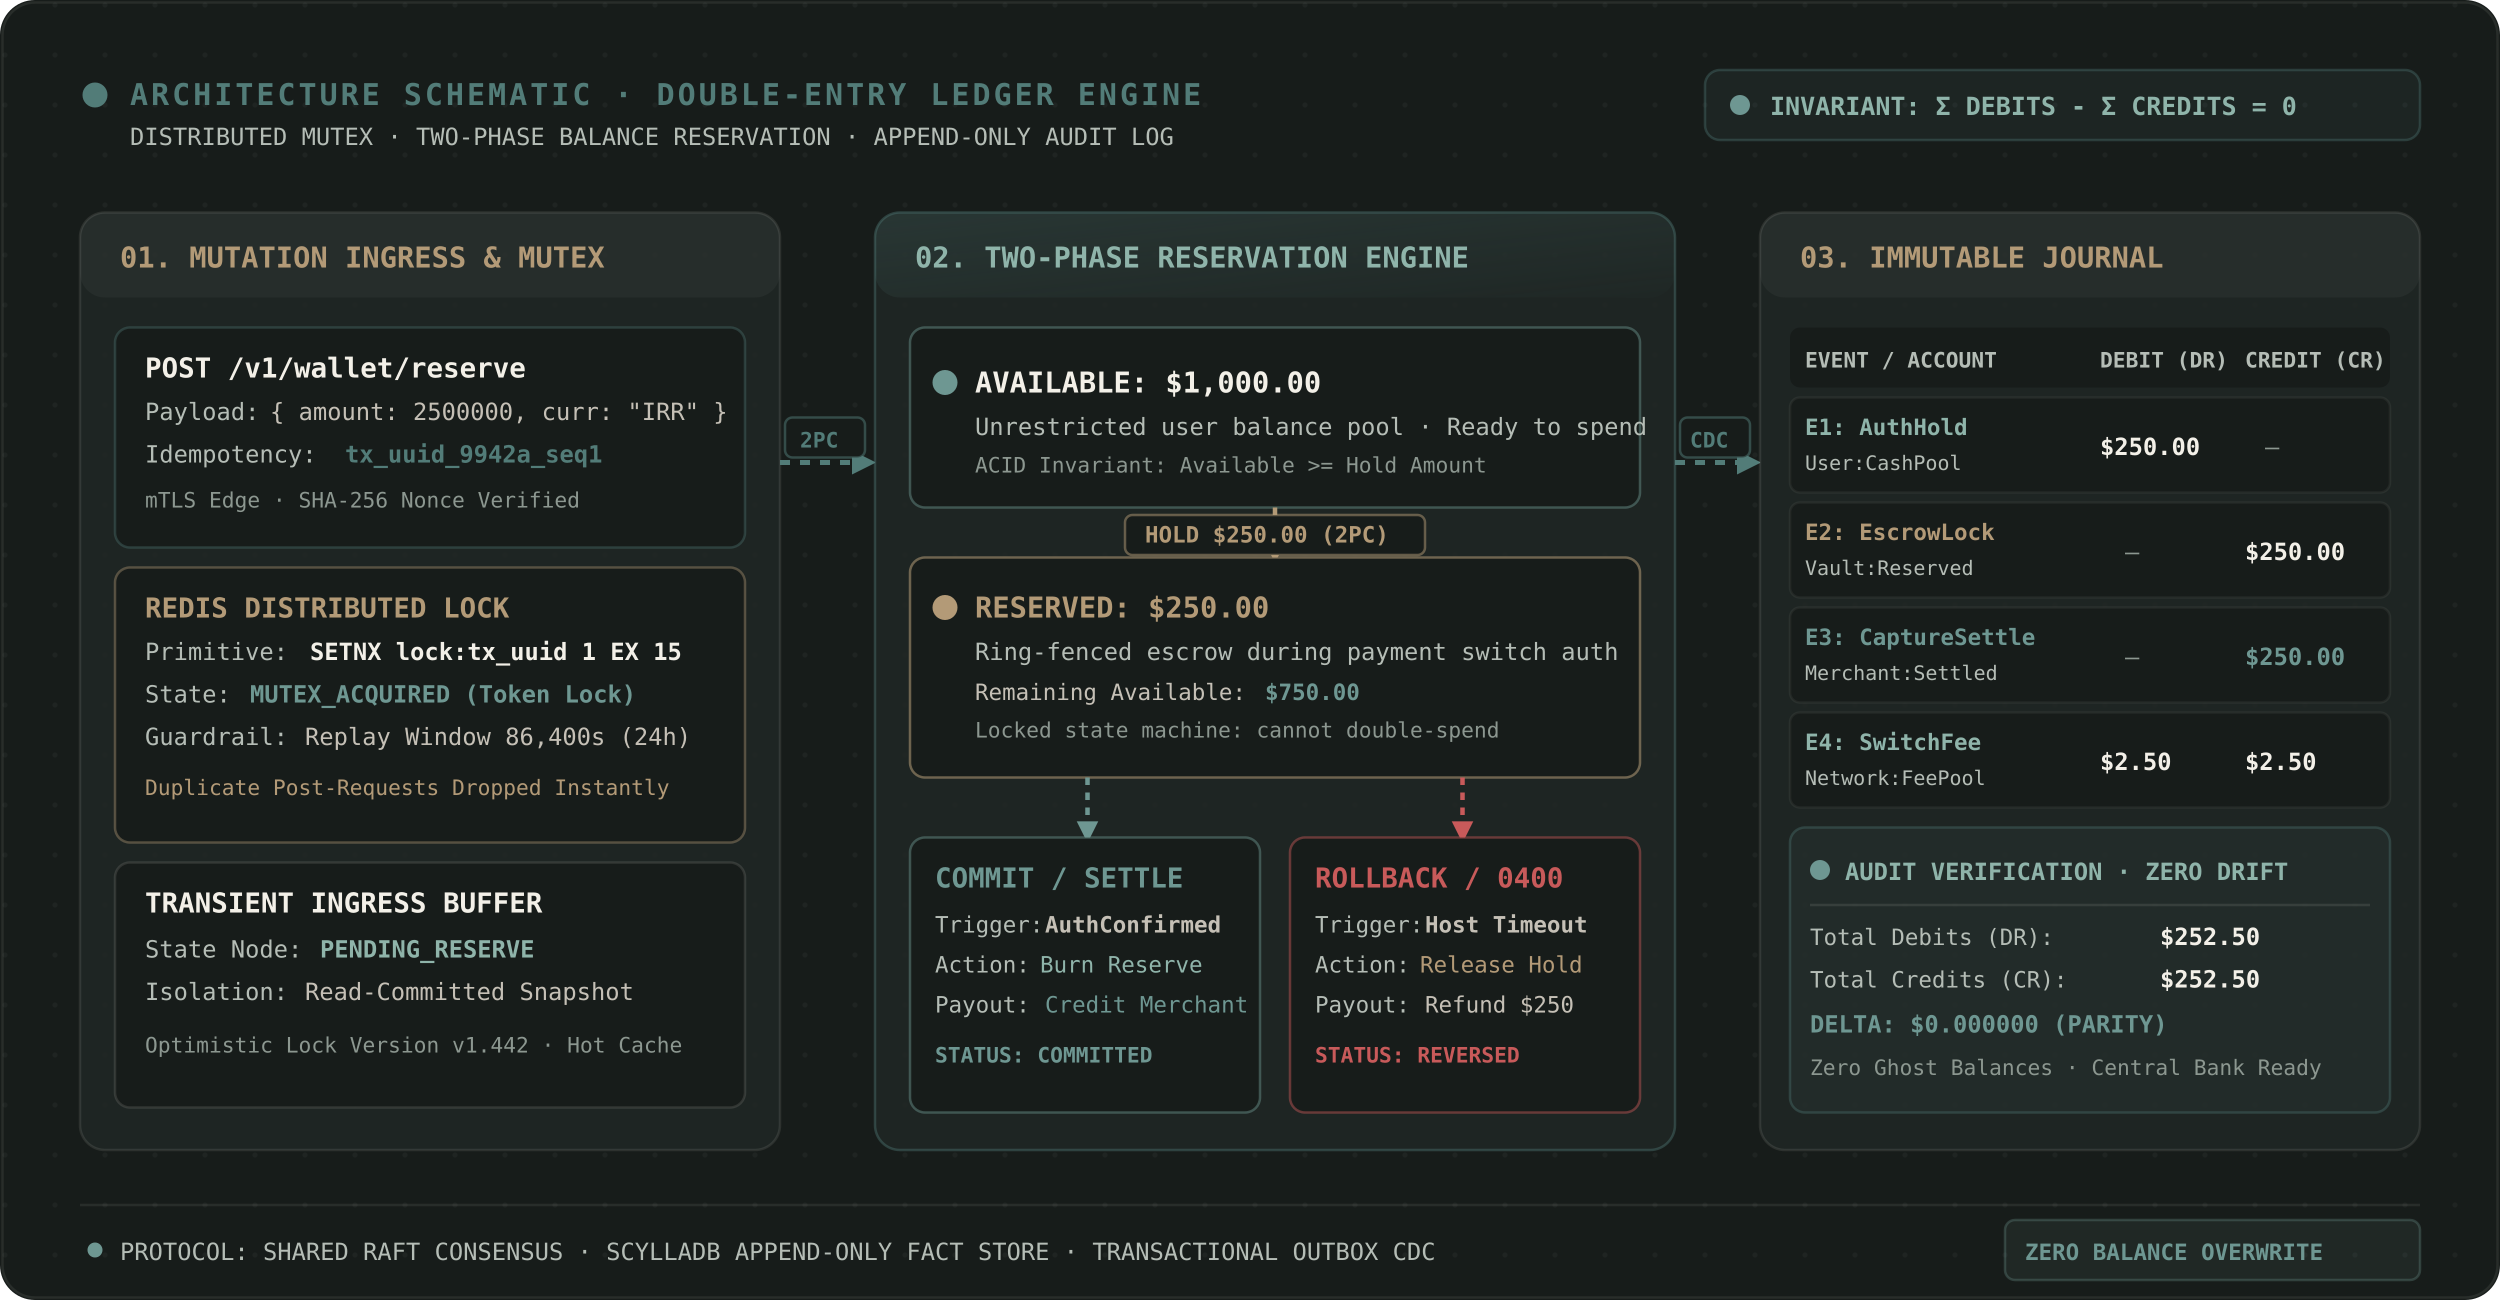
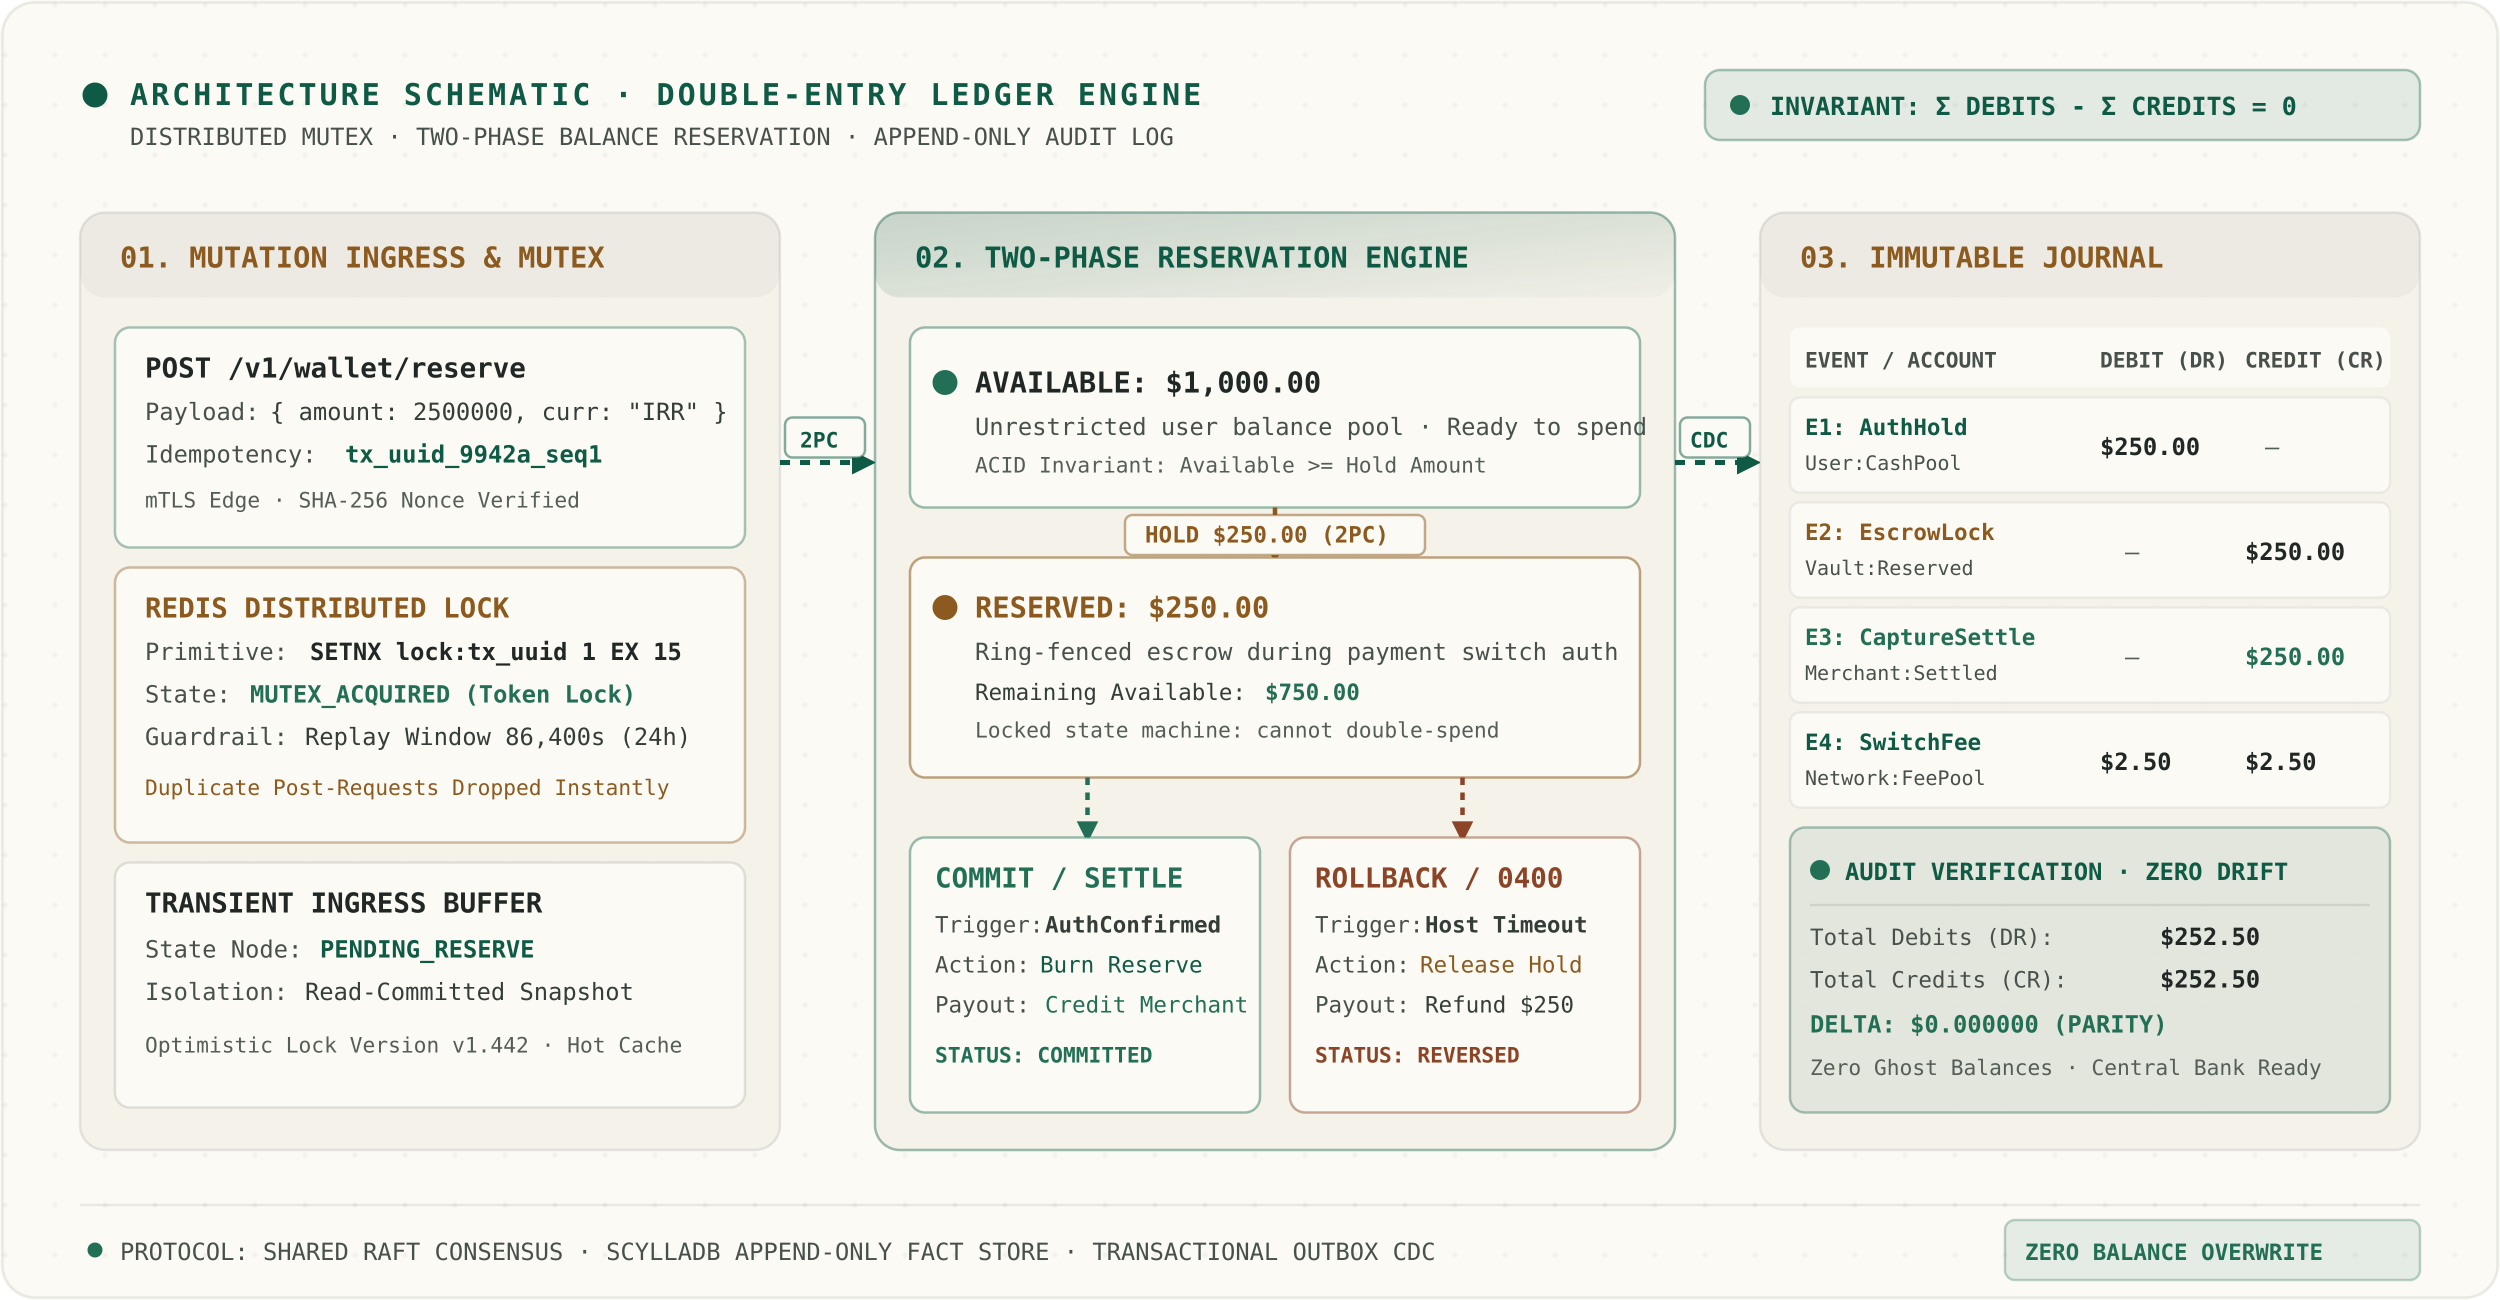
<svg xmlns="http://www.w3.org/2000/svg" viewBox="0 0 1000 520" width="100%" height="auto" class="w-full h-auto" preserveAspectRatio="xMidYMid meet" dir="ltr" shape-rendering="geometricPrecision" text-rendering="geometricPrecision">
  <defs>
    <linearGradient id="led-cyan-grad" x1="0%" y1="0%" x2="100%" y2="100%">
-       <stop offset="0%" stop-color="#527C78" stop-opacity="0.2" />
-       <stop offset="100%" stop-color="#527C78" stop-opacity="0.02" />
+       <stop offset="0%" stop-color="#0E5A44" stop-opacity="0.2" />
+       <stop offset="100%" stop-color="#0E5A44" stop-opacity="0.02" />
    </linearGradient>
    <linearGradient id="led-gold-grad" x1="0%" y1="0%" x2="100%" y2="100%">
-       <stop offset="0%" stop-color="#B39A77" stop-opacity="0.2" />
-       <stop offset="100%" stop-color="#B39A77" stop-opacity="0.02" />
+       <stop offset="0%" stop-color="#8C5A1E" stop-opacity="0.2" />
+       <stop offset="100%" stop-color="#8C5A1E" stop-opacity="0.02" />
    </linearGradient>
    <linearGradient id="led-emerald-grad" x1="0%" y1="0%" x2="100%" y2="100%">
-       <stop offset="0%" stop-color="#6E9792" stop-opacity="0.2" />
-       <stop offset="100%" stop-color="#6E9792" stop-opacity="0.02" />
+       <stop offset="0%" stop-color="#236F56" stop-opacity="0.2" />
+       <stop offset="100%" stop-color="#236F56" stop-opacity="0.02" />
    </linearGradient>
    <pattern id="grid-dots-led-1000" width="20" height="20" patternUnits="userSpaceOnUse">
-       <circle cx="2" cy="2" r="1" fill="#F3F0E8" fill-opacity="0.04" />
+       <circle cx="2" cy="2" r="1" fill="#202725" fill-opacity="0.04" />
    </pattern>
    <marker id="arr-cyan" viewBox="0 0 10 10" refX="6" refY="5" markerWidth="6" markerHeight="6" orient="auto-start-reverse">
-       <path d="M 0 1 L 8 5 L 0 9 z" fill="#527C78" />
+       <path d="M 0 1 L 8 5 L 0 9 z" fill="#0E5A44" />
    </marker>
    <marker id="arr-gold" viewBox="0 0 10 10" refX="6" refY="5" markerWidth="6" markerHeight="6" orient="auto-start-reverse">
-       <path d="M 0 1 L 8 5 L 0 9 z" fill="#B39A77" />
+       <path d="M 0 1 L 8 5 L 0 9 z" fill="#8C5A1E" />
    </marker>
    <marker id="arr-emerald" viewBox="0 0 10 10" refX="6" refY="5" markerWidth="6" markerHeight="6" orient="auto-start-reverse">
-       <path d="M 0 1 L 8 5 L 0 9 z" fill="#6E9792" />
+       <path d="M 0 1 L 8 5 L 0 9 z" fill="#236F56" />
    </marker>
    <marker id="arr-rose" viewBox="0 0 10 10" refX="6" refY="5" markerWidth="6" markerHeight="6" orient="auto-start-reverse">
-       <path d="M 0 1 L 8 5 L 0 9 z" fill="#C85A5A" />
+       <path d="M 0 1 L 8 5 L 0 9 z" fill="#8C4426" />
    </marker>
  </defs>
  <style>
    text {
      font-family: 'IBM Plex Mono', ui-monospace, SFMono-Regular, Menlo, Monaco, Consolas, monospace;
    }
  </style>
-   <rect width="1000" height="520" fill="#171C1A" rx="14" />
+   <rect width="1000" height="520" fill="#FBFAF5" rx="14" />
  <rect width="1000" height="520" fill="url(#grid-dots-led-1000)" rx="14" />
-   <rect width="998" height="518" x="1" y="1" fill="none" stroke="#F3F0E8" stroke-opacity="0.08" rx="13" />
+   <rect width="998" height="518" x="1" y="1" fill="none" stroke="#202725" stroke-opacity="0.08" rx="13" />
  <g transform="translate(32, 28)">
-     <circle cx="6" cy="10" r="5" fill="#527C78" />
-     <text x="20" y="14" fill="#527C78" font-size="12" font-weight="700" letter-spacing="1.2">ARCHITECTURE SCHEMATIC · DOUBLE-ENTRY LEDGER ENGINE</text>
-     <text x="20" y="30" fill="#B5BDB6" font-size="9.5">DISTRIBUTED MUTEX · TWO-PHASE BALANCE RESERVATION · APPEND-ONLY AUDIT LOG</text>
-     <rect x="650" y="0" width="286" height="28" rx="6" fill="#527C78" fill-opacity="0.1" stroke="#527C78" stroke-opacity="0.35" />
-     <circle cx="664" cy="14" r="4" fill="#6E9792" />
-     <text x="676" y="18" fill="#8FB4AA" font-size="10" font-weight="700">INVARIANT: Σ DEBITS - Σ CREDITS = 0</text>
+     <circle cx="6" cy="10" r="5" fill="#0E5A44" />
+     <text x="20" y="14" fill="#0E5A44" font-size="12" font-weight="700" letter-spacing="1.2">ARCHITECTURE SCHEMATIC · DOUBLE-ENTRY LEDGER ENGINE</text>
+     <text x="20" y="30" fill="#48504C" font-size="9.5">DISTRIBUTED MUTEX · TWO-PHASE BALANCE RESERVATION · APPEND-ONLY AUDIT LOG</text>
+     <rect x="650" y="0" width="286" height="28" rx="6" fill="#0E5A44" fill-opacity="0.1" stroke="#0E5A44" stroke-opacity="0.35" />
+     <circle cx="664" cy="14" r="4" fill="#236F56" />
+     <text x="676" y="18" fill="#0E5A44" font-size="10" font-weight="700">INVARIANT: Σ DEBITS - Σ CREDITS = 0</text>
  </g>
  <g transform="translate(32, 85)">
-     <rect width="280" height="375" rx="10" fill="#202725" fill-opacity="0.85" stroke="#F3F0E8" stroke-opacity="0.1" />
-     <rect width="280" height="34" rx="10" fill="#F3F0E8" fill-opacity="0.04" />
-     <text x="16" y="22" fill="#B39A77" font-size="11.5" font-weight="700">01. MUTATION INGRESS &amp; MUTEX</text>
-     <rect x="14" y="46" width="252" height="88" rx="6" fill="#171C1A" stroke="#527C78" stroke-opacity="0.35" />
-     <text x="26" y="66" fill="#F3F0E8" font-size="11" font-weight="700">POST /v1/wallet/reserve</text>
-     <text x="26" y="83" fill="#B5BDB6" font-size="9.5">Payload:</text>
-     <text x="76" y="83" fill="#C5C0B6" font-size="9.5">{ amount: 2500000, curr: "IRR" }</text>
-     <text x="26" y="100" fill="#B5BDB6" font-size="9.5">Idempotency:</text>
-     <text x="106" y="100" fill="#527C78" font-size="9.5" font-weight="600">tx_uuid_9942a_seq1</text>
-     <text x="26" y="118" fill="#8C9790" font-size="8.5">mTLS Edge · SHA-256 Nonce Verified</text>
-     <rect x="14" y="142" width="252" height="110" rx="6" fill="#171C1A" stroke="#B39A77" stroke-opacity="0.4" />
-     <text x="26" y="162" fill="#B39A77" font-size="11" font-weight="700">REDIS DISTRIBUTED LOCK</text>
-     <text x="26" y="179" fill="#B5BDB6" font-size="9.5">Primitive:</text>
-     <text x="92" y="179" fill="#F3F0E8" font-size="9.5" font-weight="600">SETNX lock:tx_uuid 1 EX 15</text>
-     <text x="26" y="196" fill="#B5BDB6" font-size="9.5">State:</text>
-     <text x="68" y="196" fill="#6E9792" font-size="9.5" font-weight="700">MUTEX_ACQUIRED (Token Lock)</text>
-     <text x="26" y="213" fill="#B5BDB6" font-size="9.5">Guardrail:</text>
-     <text x="90" y="213" fill="#C5C0B6" font-size="9.5">Replay Window 86,400s (24h)</text>
-     <text x="26" y="233" fill="#B39A77" font-size="8.5">Duplicate Post-Requests Dropped Instantly</text>
-     <rect x="14" y="260" width="252" height="98" rx="6" fill="#171C1A" stroke="#F3F0E8" stroke-opacity="0.12" />
-     <text x="26" y="280" fill="#F3F0E8" font-size="11" font-weight="600">TRANSIENT INGRESS BUFFER</text>
-     <text x="26" y="298" fill="#B5BDB6" font-size="9.5">State Node:</text>
-     <text x="96" y="298" fill="#8FB4AA" font-size="9.5" font-weight="600">PENDING_RESERVE</text>
-     <text x="26" y="315" fill="#B5BDB6" font-size="9.5">Isolation:</text>
-     <text x="90" y="315" fill="#C5C0B6" font-size="9.5">Read-Committed Snapshot</text>
-     <text x="26" y="336" fill="#8C9790" font-size="8.5">Optimistic Lock Version v1.442 · Hot Cache</text>
+     <rect width="280" height="375" rx="10" fill="#F4F1E8" fill-opacity="0.85" stroke="#202725" stroke-opacity="0.1" />
+     <rect width="280" height="34" rx="10" fill="#202725" fill-opacity="0.04" />
+     <text x="16" y="22" fill="#8C5A1E" font-size="11.5" font-weight="700">01. MUTATION INGRESS &amp; MUTEX</text>
+     <rect x="14" y="46" width="252" height="88" rx="6" fill="#FBFAF5" stroke="#0E5A44" stroke-opacity="0.35" />
+     <text x="26" y="66" fill="#202725" font-size="11" font-weight="700">POST /v1/wallet/reserve</text>
+     <text x="26" y="83" fill="#48504C" font-size="9.5">Payload:</text>
+     <text x="76" y="83" fill="#353D39" font-size="9.5">{ amount: 2500000, curr: "IRR" }</text>
+     <text x="26" y="100" fill="#48504C" font-size="9.5">Idempotency:</text>
+     <text x="106" y="100" fill="#0E5A44" font-size="9.5" font-weight="600">tx_uuid_9942a_seq1</text>
+     <text x="26" y="118" fill="#555D58" font-size="8.5">mTLS Edge · SHA-256 Nonce Verified</text>
+     <rect x="14" y="142" width="252" height="110" rx="6" fill="#FBFAF5" stroke="#8C5A1E" stroke-opacity="0.4" />
+     <text x="26" y="162" fill="#8C5A1E" font-size="11" font-weight="700">REDIS DISTRIBUTED LOCK</text>
+     <text x="26" y="179" fill="#48504C" font-size="9.5">Primitive:</text>
+     <text x="92" y="179" fill="#202725" font-size="9.5" font-weight="600">SETNX lock:tx_uuid 1 EX 15</text>
+     <text x="26" y="196" fill="#48504C" font-size="9.5">State:</text>
+     <text x="68" y="196" fill="#236F56" font-size="9.5" font-weight="700">MUTEX_ACQUIRED (Token Lock)</text>
+     <text x="26" y="213" fill="#48504C" font-size="9.5">Guardrail:</text>
+     <text x="90" y="213" fill="#353D39" font-size="9.5">Replay Window 86,400s (24h)</text>
+     <text x="26" y="233" fill="#8C5A1E" font-size="8.5">Duplicate Post-Requests Dropped Instantly</text>
+     <rect x="14" y="260" width="252" height="98" rx="6" fill="#FBFAF5" stroke="#202725" stroke-opacity="0.12" />
+     <text x="26" y="280" fill="#202725" font-size="11" font-weight="600">TRANSIENT INGRESS BUFFER</text>
+     <text x="26" y="298" fill="#48504C" font-size="9.5">State Node:</text>
+     <text x="96" y="298" fill="#0E5A44" font-size="9.5" font-weight="600">PENDING_RESERVE</text>
+     <text x="26" y="315" fill="#48504C" font-size="9.5">Isolation:</text>
+     <text x="90" y="315" fill="#353D39" font-size="9.5">Read-Committed Snapshot</text>
+     <text x="26" y="336" fill="#555D58" font-size="8.5">Optimistic Lock Version v1.442 · Hot Cache</text>
  </g>
-   <path d="M 312 185 L 348 185" fill="none" stroke="#527C78" stroke-width="2" stroke-dasharray="4 4" marker-end="url(#arr-cyan)" />
-   <rect x="314" y="167" width="32" height="16" rx="3" fill="#171C1A" stroke="#527C78" stroke-opacity="0.5" />
-   <text x="320" y="179" fill="#527C78" font-size="8.5" font-weight="700">2PC</text>
+   <path d="M 312 185 L 348 185" fill="none" stroke="#0E5A44" stroke-width="2" stroke-dasharray="4 4" marker-end="url(#arr-cyan)" />
+   <rect x="314" y="167" width="32" height="16" rx="3" fill="#FBFAF5" stroke="#0E5A44" stroke-opacity="0.5" />
+   <text x="320" y="179" fill="#0E5A44" font-size="8.5" font-weight="700">2PC</text>
  <g transform="translate(350, 85)">
-     <rect width="320" height="375" rx="10" fill="#202725" fill-opacity="0.85" stroke="#527C78" stroke-opacity="0.4" />
+     <rect width="320" height="375" rx="10" fill="#F4F1E8" fill-opacity="0.85" stroke="#0E5A44" stroke-opacity="0.4" />
    <rect width="320" height="34" rx="10" fill="url(#led-cyan-grad)" />
-     <text x="16" y="22" fill="#8FB4AA" font-size="11.5" font-weight="700">02. TWO-PHASE RESERVATION ENGINE</text>
-     <rect x="14" y="46" width="292" height="72" rx="6" fill="#171C1A" stroke="#6E9792" stroke-opacity="0.45" />
-     <circle cx="28" cy="68" r="5" fill="#6E9792" />
-     <text x="40" y="72" fill="#F3F0E8" font-size="11.5" font-weight="700">AVAILABLE: $1,000.00</text>
-     <text x="40" y="89" fill="#B5BDB6" font-size="9.5">Unrestricted user balance pool · Ready to spend</text>
-     <text x="40" y="104" fill="#8C9790" font-size="8.5">ACID Invariant: Available &gt;= Hold Amount</text>
-     <path d="M 160 118 L 160 138" fill="none" stroke="#B39A77" stroke-width="1.8" stroke-dasharray="3 3" marker-end="url(#arr-gold)" />
-     <rect x="100" y="121" width="120" height="16" rx="3" fill="#171C1A" stroke="#B39A77" stroke-opacity="0.5" />
-     <text x="108" y="132" fill="#B39A77" font-size="9" font-weight="700">HOLD $250.00 (2PC)</text>
-     <rect x="14" y="138" width="292" height="88" rx="6" fill="#171C1A" stroke="#B39A77" stroke-opacity="0.55" />
-     <circle cx="28" cy="158" r="5" fill="#B39A77" />
-     <text x="40" y="162" fill="#B39A77" font-size="11.5" font-weight="700">RESERVED: $250.00</text>
-     <text x="40" y="179" fill="#B5BDB6" font-size="9.5">Ring-fenced escrow during payment switch auth</text>
-     <text x="40" y="195" fill="#C5C0B6" font-size="9">Remaining Available: </text>
-     <text x="156" y="195" fill="#6E9792" font-size="9" font-weight="700">$750.00</text>
-     <text x="40" y="210" fill="#8C9790" font-size="8.5">Locked state machine: cannot double-spend</text>
-     <path d="M 85 226 L 85 250" fill="none" stroke="#6E9792" stroke-width="1.8" stroke-dasharray="3 3" marker-end="url(#arr-emerald)" />
-     <path d="M 235 226 L 235 250" fill="none" stroke="#C85A5A" stroke-width="1.8" stroke-dasharray="3 3" marker-end="url(#arr-rose)" />
-     <rect x="14" y="250" width="140" height="110" rx="6" fill="#171C1A" stroke="#6E9792" stroke-opacity="0.45" />
-     <text x="24" y="270" fill="#6E9792" font-size="11" font-weight="700">COMMIT / SETTLE</text>
-     <text x="24" y="288" fill="#B5BDB6" font-size="9">Trigger: </text>
-     <text x="68" y="288" fill="#C5C0B6" font-size="9" font-weight="600">AuthConfirmed</text>
-     <text x="24" y="304" fill="#B5BDB6" font-size="9">Action: </text>
-     <text x="66" y="304" fill="#8FB4AA" font-size="9">Burn Reserve</text>
-     <text x="24" y="320" fill="#B5BDB6" font-size="9">Payout: </text>
-     <text x="68" y="320" fill="#6E9792" font-size="9">Credit Merchant</text>
-     <text x="24" y="340" fill="#6E9792" font-size="8.5" font-weight="700">STATUS: COMMITTED</text>
-     <rect x="166" y="250" width="140" height="110" rx="6" fill="#171C1A" stroke="#C85A5A" stroke-opacity="0.45" />
-     <text x="176" y="270" fill="#C85A5A" font-size="11" font-weight="700">ROLLBACK / 0400</text>
-     <text x="176" y="288" fill="#B5BDB6" font-size="9">Trigger: </text>
-     <text x="220" y="288" fill="#C5C0B6" font-size="9" font-weight="600">Host Timeout</text>
-     <text x="176" y="304" fill="#B5BDB6" font-size="9">Action: </text>
-     <text x="218" y="304" fill="#B39A77" font-size="9">Release Hold</text>
-     <text x="176" y="320" fill="#B5BDB6" font-size="9">Payout: </text>
-     <text x="220" y="320" fill="#C5C0B6" font-size="9">Refund $250</text>
-     <text x="176" y="340" fill="#C85A5A" font-size="8.5" font-weight="700">STATUS: REVERSED</text>
+     <text x="16" y="22" fill="#0E5A44" font-size="11.5" font-weight="700">02. TWO-PHASE RESERVATION ENGINE</text>
+     <rect x="14" y="46" width="292" height="72" rx="6" fill="#FBFAF5" stroke="#236F56" stroke-opacity="0.45" />
+     <circle cx="28" cy="68" r="5" fill="#236F56" />
+     <text x="40" y="72" fill="#202725" font-size="11.5" font-weight="700">AVAILABLE: $1,000.00</text>
+     <text x="40" y="89" fill="#48504C" font-size="9.5">Unrestricted user balance pool · Ready to spend</text>
+     <text x="40" y="104" fill="#555D58" font-size="8.5">ACID Invariant: Available &gt;= Hold Amount</text>
+     <path d="M 160 118 L 160 138" fill="none" stroke="#8C5A1E" stroke-width="1.8" stroke-dasharray="3 3" marker-end="url(#arr-gold)" />
+     <rect x="100" y="121" width="120" height="16" rx="3" fill="#FBFAF5" stroke="#8C5A1E" stroke-opacity="0.5" />
+     <text x="108" y="132" fill="#8C5A1E" font-size="9" font-weight="700">HOLD $250.00 (2PC)</text>
+     <rect x="14" y="138" width="292" height="88" rx="6" fill="#FBFAF5" stroke="#8C5A1E" stroke-opacity="0.55" />
+     <circle cx="28" cy="158" r="5" fill="#8C5A1E" />
+     <text x="40" y="162" fill="#8C5A1E" font-size="11.5" font-weight="700">RESERVED: $250.00</text>
+     <text x="40" y="179" fill="#48504C" font-size="9.5">Ring-fenced escrow during payment switch auth</text>
+     <text x="40" y="195" fill="#353D39" font-size="9">Remaining Available: </text>
+     <text x="156" y="195" fill="#236F56" font-size="9" font-weight="700">$750.00</text>
+     <text x="40" y="210" fill="#555D58" font-size="8.5">Locked state machine: cannot double-spend</text>
+     <path d="M 85 226 L 85 250" fill="none" stroke="#236F56" stroke-width="1.8" stroke-dasharray="3 3" marker-end="url(#arr-emerald)" />
+     <path d="M 235 226 L 235 250" fill="none" stroke="#8C4426" stroke-width="1.8" stroke-dasharray="3 3" marker-end="url(#arr-rose)" />
+     <rect x="14" y="250" width="140" height="110" rx="6" fill="#FBFAF5" stroke="#236F56" stroke-opacity="0.45" />
+     <text x="24" y="270" fill="#236F56" font-size="11" font-weight="700">COMMIT / SETTLE</text>
+     <text x="24" y="288" fill="#48504C" font-size="9">Trigger: </text>
+     <text x="68" y="288" fill="#353D39" font-size="9" font-weight="600">AuthConfirmed</text>
+     <text x="24" y="304" fill="#48504C" font-size="9">Action: </text>
+     <text x="66" y="304" fill="#0E5A44" font-size="9">Burn Reserve</text>
+     <text x="24" y="320" fill="#48504C" font-size="9">Payout: </text>
+     <text x="68" y="320" fill="#236F56" font-size="9">Credit Merchant</text>
+     <text x="24" y="340" fill="#236F56" font-size="8.5" font-weight="700">STATUS: COMMITTED</text>
+     <rect x="166" y="250" width="140" height="110" rx="6" fill="#FBFAF5" stroke="#8C4426" stroke-opacity="0.45" />
+     <text x="176" y="270" fill="#8C4426" font-size="11" font-weight="700">ROLLBACK / 0400</text>
+     <text x="176" y="288" fill="#48504C" font-size="9">Trigger: </text>
+     <text x="220" y="288" fill="#353D39" font-size="9" font-weight="600">Host Timeout</text>
+     <text x="176" y="304" fill="#48504C" font-size="9">Action: </text>
+     <text x="218" y="304" fill="#8C5A1E" font-size="9">Release Hold</text>
+     <text x="176" y="320" fill="#48504C" font-size="9">Payout: </text>
+     <text x="220" y="320" fill="#353D39" font-size="9">Refund $250</text>
+     <text x="176" y="340" fill="#8C4426" font-size="8.5" font-weight="700">STATUS: REVERSED</text>
  </g>
-   <path d="M 670 185 L 702 185" fill="none" stroke="#527C78" stroke-width="2" stroke-dasharray="4 4" marker-end="url(#arr-cyan)" />
-   <rect x="672" y="167" width="28" height="16" rx="3" fill="#171C1A" stroke="#527C78" stroke-opacity="0.5" />
-   <text x="676" y="179" fill="#527C78" font-size="8.5" font-weight="700">CDC</text>
+   <path d="M 670 185 L 702 185" fill="none" stroke="#0E5A44" stroke-width="2" stroke-dasharray="4 4" marker-end="url(#arr-cyan)" />
+   <rect x="672" y="167" width="28" height="16" rx="3" fill="#FBFAF5" stroke="#0E5A44" stroke-opacity="0.5" />
+   <text x="676" y="179" fill="#0E5A44" font-size="8.5" font-weight="700">CDC</text>
  <g transform="translate(704, 85)">
-     <rect width="264" height="375" rx="10" fill="#202725" fill-opacity="0.85" stroke="#F3F0E8" stroke-opacity="0.1" />
-     <rect width="264" height="34" rx="10" fill="#F3F0E8" fill-opacity="0.04" />
-     <text x="16" y="22" fill="#B39A77" font-size="11.5" font-weight="700">03. IMMUTABLE JOURNAL</text>
-     <rect x="12" y="46" width="240" height="24" rx="4" fill="#171C1A" />
-     <text x="18" y="62" fill="#B5BDB6" font-size="8.5" font-weight="700">EVENT / ACCOUNT</text>
-     <text x="136" y="62" fill="#B5BDB6" font-size="8.5" font-weight="700">DEBIT (DR)</text>
-     <text x="194" y="62" fill="#B5BDB6" font-size="8.5" font-weight="700">CREDIT (CR)</text>
-     <rect x="12" y="74" width="240" height="38" rx="4" fill="#171C1A" stroke="#F3F0E8" stroke-opacity="0.06" />
-     <text x="18" y="89" fill="#8FB4AA" font-size="9" font-weight="700">E1: AuthHold</text>
-     <text x="18" y="103" fill="#B5BDB6" font-size="8">User:CashPool</text>
-     <text x="136" y="97" fill="#F3F0E8" font-size="9.5" font-weight="600">$250.00</text>
-     <text x="202" y="97" fill="#8C9790" font-size="9.5">—</text>
-     <rect x="12" y="116" width="240" height="38" rx="4" fill="#171C1A" stroke="#F3F0E8" stroke-opacity="0.06" />
-     <text x="18" y="131" fill="#B39A77" font-size="9" font-weight="700">E2: EscrowLock</text>
-     <text x="18" y="145" fill="#B5BDB6" font-size="8">Vault:Reserved</text>
-     <text x="146" y="139" fill="#8C9790" font-size="9.5">—</text>
-     <text x="194" y="139" fill="#F3F0E8" font-size="9.5" font-weight="600">$250.00</text>
-     <rect x="12" y="158" width="240" height="38" rx="4" fill="#171C1A" stroke="#F3F0E8" stroke-opacity="0.06" />
-     <text x="18" y="173" fill="#6E9792" font-size="9" font-weight="700">E3: CaptureSettle</text>
-     <text x="18" y="187" fill="#B5BDB6" font-size="8">Merchant:Settled</text>
-     <text x="146" y="181" fill="#8C9790" font-size="9.5">—</text>
-     <text x="194" y="181" fill="#6E9792" font-size="9.5" font-weight="700">$250.00</text>
-     <rect x="12" y="200" width="240" height="38" rx="4" fill="#171C1A" stroke="#F3F0E8" stroke-opacity="0.06" />
-     <text x="18" y="215" fill="#8FB4AA" font-size="9" font-weight="700">E4: SwitchFee</text>
-     <text x="18" y="229" fill="#B5BDB6" font-size="8">Network:FeePool</text>
-     <text x="136" y="223" fill="#F3F0E8" font-size="9.5" font-weight="600">$2.50</text>
-     <text x="194" y="223" fill="#F3F0E8" font-size="9.5" font-weight="600">$2.50</text>
-     <rect x="12" y="246" width="240" height="114" rx="6" fill="#527C78" fill-opacity="0.08" stroke="#527C78" stroke-opacity="0.35" />
-     <circle cx="24" cy="263" r="4" fill="#6E9792" />
-     <text x="34" y="267" fill="#8FB4AA" font-size="9.5" font-weight="700">AUDIT VERIFICATION · ZERO DRIFT</text>
-     <line x1="20" y1="277" x2="244" y2="277" stroke="#F3F0E8" stroke-opacity="0.1" />
-     <text x="20" y="293" fill="#B5BDB6" font-size="9">Total Debits (DR):</text>
-     <text x="160" y="293" fill="#F3F0E8" font-size="9.5" font-weight="700">$252.50</text>
-     <text x="20" y="310" fill="#B5BDB6" font-size="9">Total Credits (CR):</text>
-     <text x="160" y="310" fill="#F3F0E8" font-size="9.5" font-weight="700">$252.50</text>
-     <text x="20" y="328" fill="#6E9792" font-size="9.5" font-weight="700">DELTA: $0.000000 (PARITY)</text>
-     <text x="20" y="345" fill="#8C9790" font-size="8.5">Zero Ghost Balances · Central Bank Ready</text>
+     <rect width="264" height="375" rx="10" fill="#F4F1E8" fill-opacity="0.85" stroke="#202725" stroke-opacity="0.1" />
+     <rect width="264" height="34" rx="10" fill="#202725" fill-opacity="0.04" />
+     <text x="16" y="22" fill="#8C5A1E" font-size="11.5" font-weight="700">03. IMMUTABLE JOURNAL</text>
+     <rect x="12" y="46" width="240" height="24" rx="4" fill="#FBFAF5" />
+     <text x="18" y="62" fill="#48504C" font-size="8.5" font-weight="700">EVENT / ACCOUNT</text>
+     <text x="136" y="62" fill="#48504C" font-size="8.5" font-weight="700">DEBIT (DR)</text>
+     <text x="194" y="62" fill="#48504C" font-size="8.5" font-weight="700">CREDIT (CR)</text>
+     <rect x="12" y="74" width="240" height="38" rx="4" fill="#FBFAF5" stroke="#202725" stroke-opacity="0.06" />
+     <text x="18" y="89" fill="#0E5A44" font-size="9" font-weight="700">E1: AuthHold</text>
+     <text x="18" y="103" fill="#48504C" font-size="8">User:CashPool</text>
+     <text x="136" y="97" fill="#202725" font-size="9.5" font-weight="600">$250.00</text>
+     <text x="202" y="97" fill="#555D58" font-size="9.5">—</text>
+     <rect x="12" y="116" width="240" height="38" rx="4" fill="#FBFAF5" stroke="#202725" stroke-opacity="0.06" />
+     <text x="18" y="131" fill="#8C5A1E" font-size="9" font-weight="700">E2: EscrowLock</text>
+     <text x="18" y="145" fill="#48504C" font-size="8">Vault:Reserved</text>
+     <text x="146" y="139" fill="#555D58" font-size="9.5">—</text>
+     <text x="194" y="139" fill="#202725" font-size="9.5" font-weight="600">$250.00</text>
+     <rect x="12" y="158" width="240" height="38" rx="4" fill="#FBFAF5" stroke="#202725" stroke-opacity="0.06" />
+     <text x="18" y="173" fill="#236F56" font-size="9" font-weight="700">E3: CaptureSettle</text>
+     <text x="18" y="187" fill="#48504C" font-size="8">Merchant:Settled</text>
+     <text x="146" y="181" fill="#555D58" font-size="9.5">—</text>
+     <text x="194" y="181" fill="#236F56" font-size="9.5" font-weight="700">$250.00</text>
+     <rect x="12" y="200" width="240" height="38" rx="4" fill="#FBFAF5" stroke="#202725" stroke-opacity="0.06" />
+     <text x="18" y="215" fill="#0E5A44" font-size="9" font-weight="700">E4: SwitchFee</text>
+     <text x="18" y="229" fill="#48504C" font-size="8">Network:FeePool</text>
+     <text x="136" y="223" fill="#202725" font-size="9.5" font-weight="600">$2.50</text>
+     <text x="194" y="223" fill="#202725" font-size="9.5" font-weight="600">$2.50</text>
+     <rect x="12" y="246" width="240" height="114" rx="6" fill="#0E5A44" fill-opacity="0.08" stroke="#0E5A44" stroke-opacity="0.35" />
+     <circle cx="24" cy="263" r="4" fill="#236F56" />
+     <text x="34" y="267" fill="#0E5A44" font-size="9.5" font-weight="700">AUDIT VERIFICATION · ZERO DRIFT</text>
+     <line x1="20" y1="277" x2="244" y2="277" stroke="#202725" stroke-opacity="0.1" />
+     <text x="20" y="293" fill="#48504C" font-size="9">Total Debits (DR):</text>
+     <text x="160" y="293" fill="#202725" font-size="9.5" font-weight="700">$252.50</text>
+     <text x="20" y="310" fill="#48504C" font-size="9">Total Credits (CR):</text>
+     <text x="160" y="310" fill="#202725" font-size="9.5" font-weight="700">$252.50</text>
+     <text x="20" y="328" fill="#236F56" font-size="9.5" font-weight="700">DELTA: $0.000000 (PARITY)</text>
+     <text x="20" y="345" fill="#555D58" font-size="8.5">Zero Ghost Balances · Central Bank Ready</text>
  </g>
  <g transform="translate(32, 482)">
-     <line x1="0" y1="0" x2="936" y2="0" stroke="#F3F0E8" stroke-opacity="0.08" />
-     <circle cx="6" cy="18" r="3" fill="#6E9792" />
-     <text x="16" y="22" fill="#B5BDB6" font-size="9.5">PROTOCOL: SHARED RAFT CONSENSUS · SCYLLADB APPEND-ONLY FACT STORE · TRANSACTIONAL OUTBOX CDC</text>
-     <rect x="770" y="6" width="166" height="24" rx="4" fill="#6E9792" fill-opacity="0.1" stroke="#6E9792" stroke-opacity="0.3" />
-     <text x="778" y="22" fill="#6E9792" font-size="9" font-weight="700">ZERO BALANCE OVERWRITE</text>
+     <line x1="0" y1="0" x2="936" y2="0" stroke="#202725" stroke-opacity="0.08" />
+     <circle cx="6" cy="18" r="3" fill="#236F56" />
+     <text x="16" y="22" fill="#48504C" font-size="9.5">PROTOCOL: SHARED RAFT CONSENSUS · SCYLLADB APPEND-ONLY FACT STORE · TRANSACTIONAL OUTBOX CDC</text>
+     <rect x="770" y="6" width="166" height="24" rx="4" fill="#236F56" fill-opacity="0.1" stroke="#236F56" stroke-opacity="0.3" />
+     <text x="778" y="22" fill="#236F56" font-size="9" font-weight="700">ZERO BALANCE OVERWRITE</text>
  </g>
</svg>
